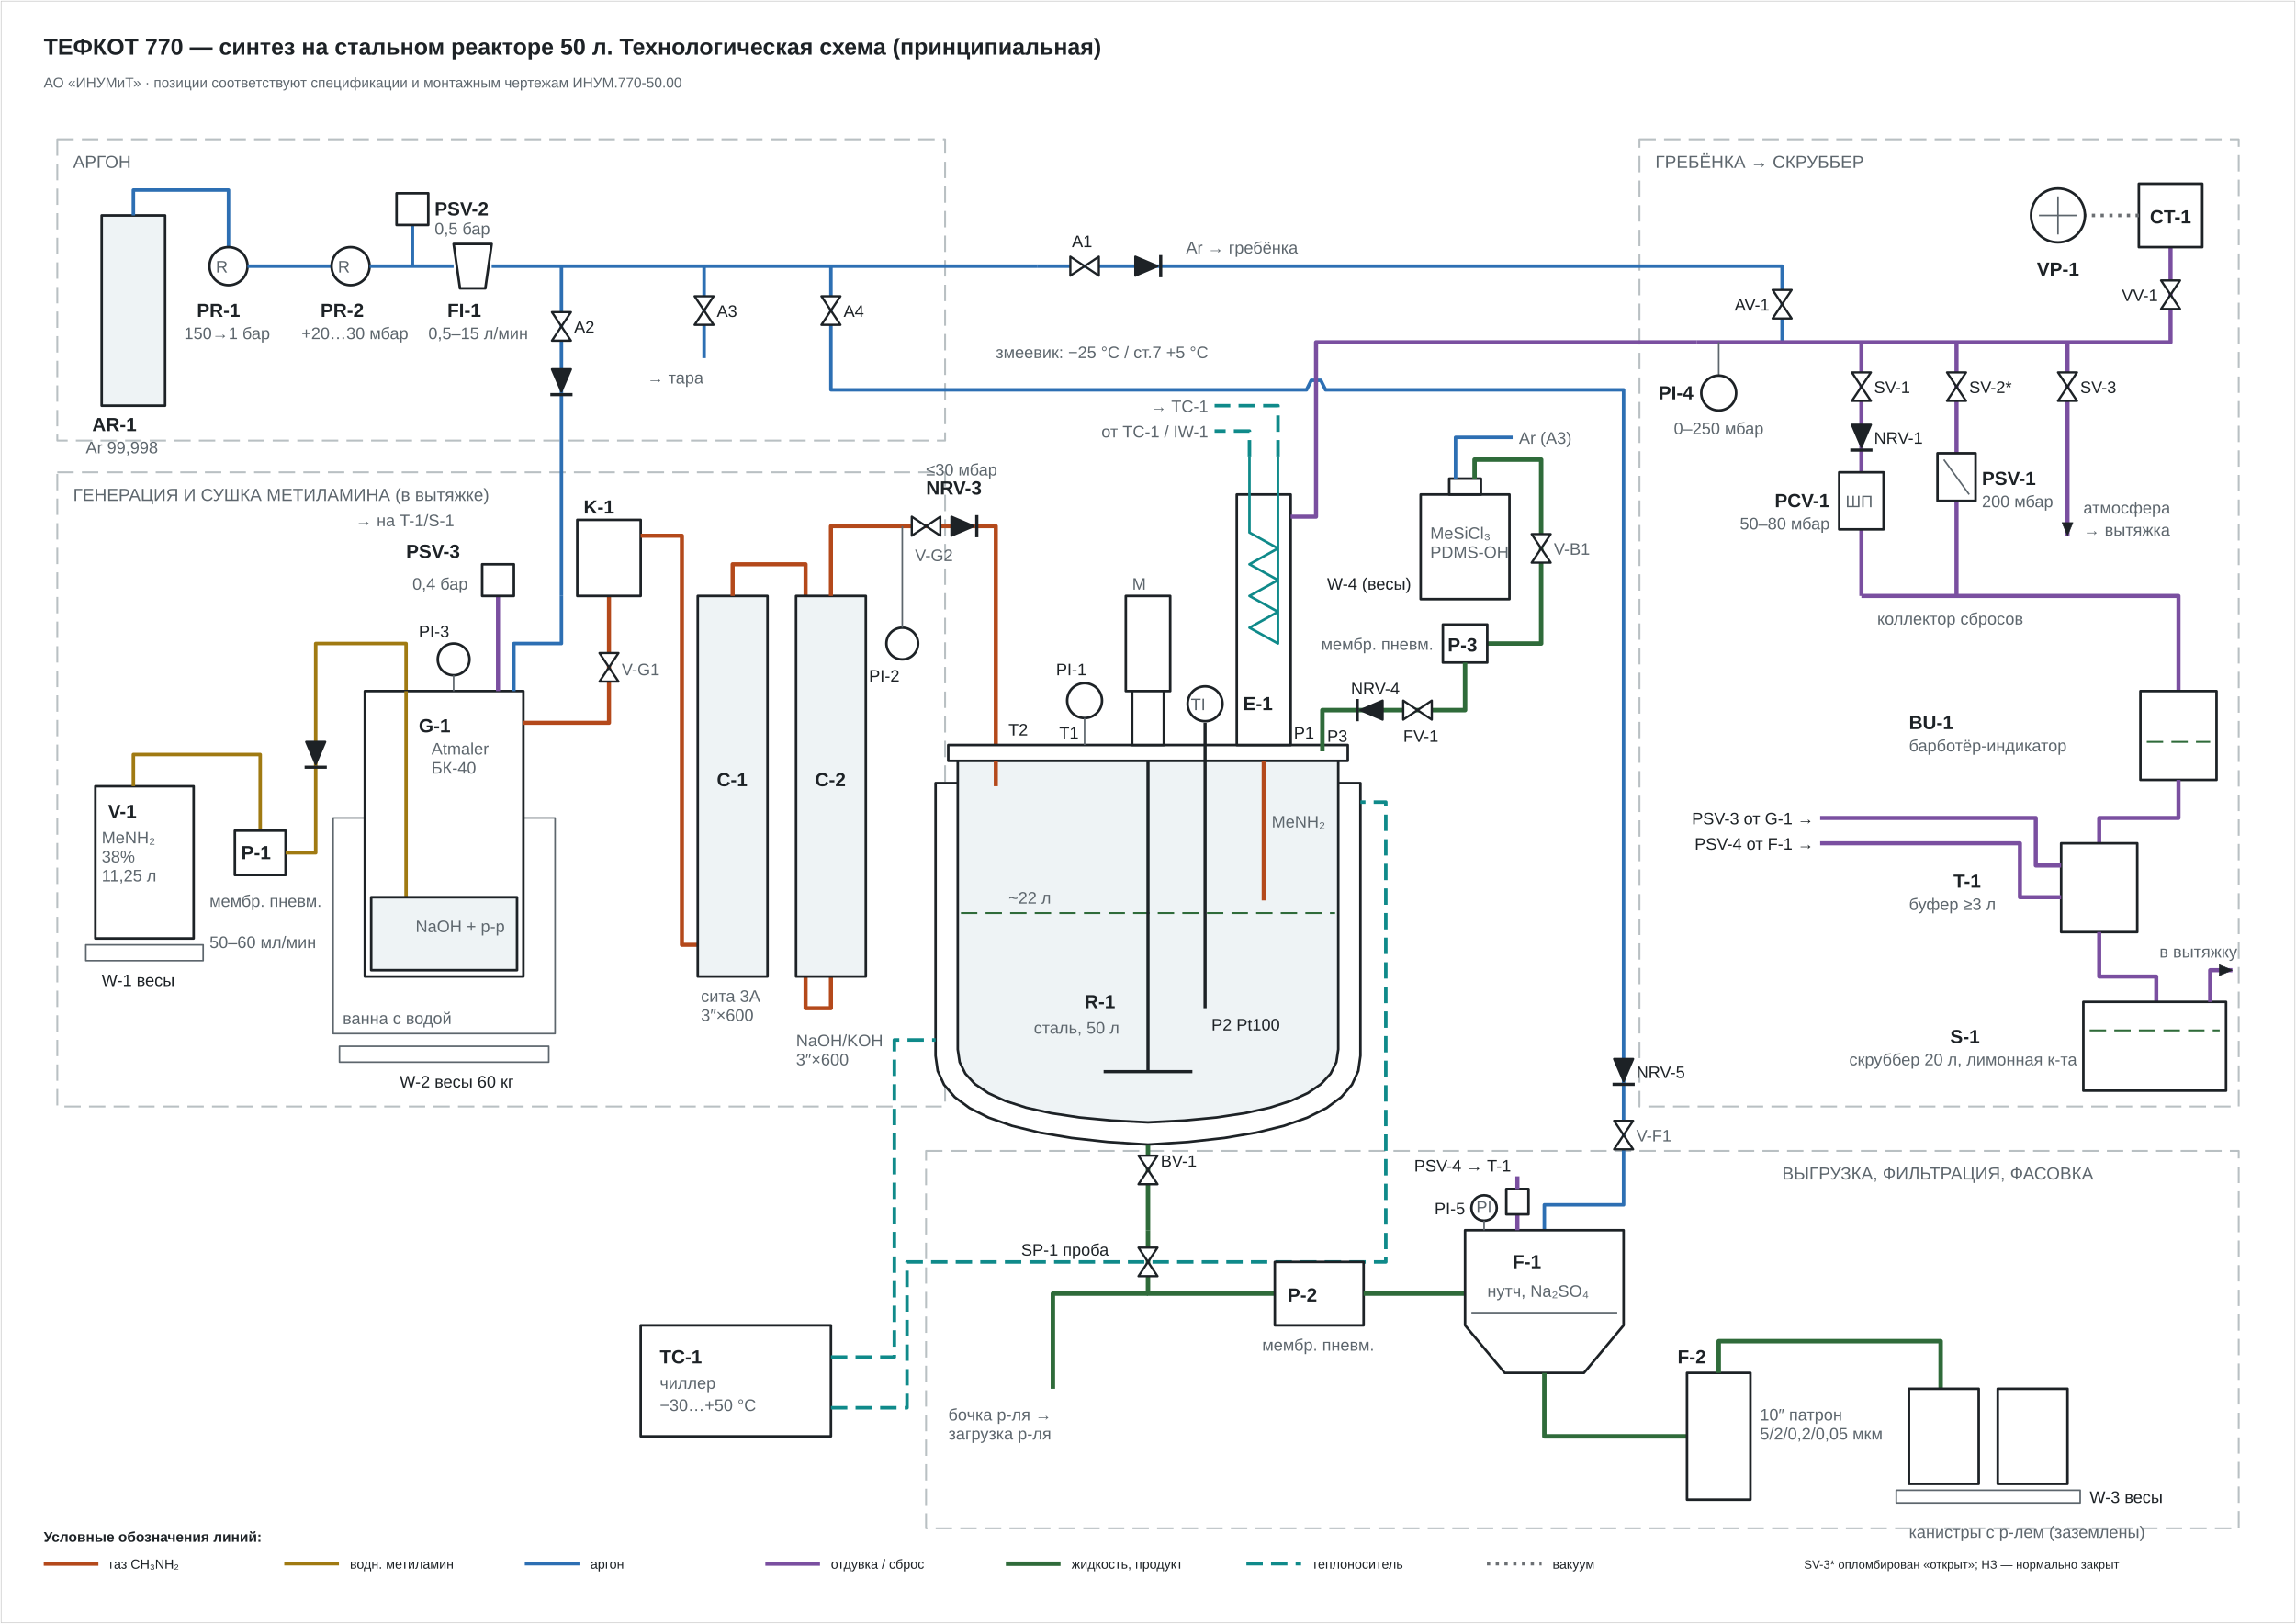
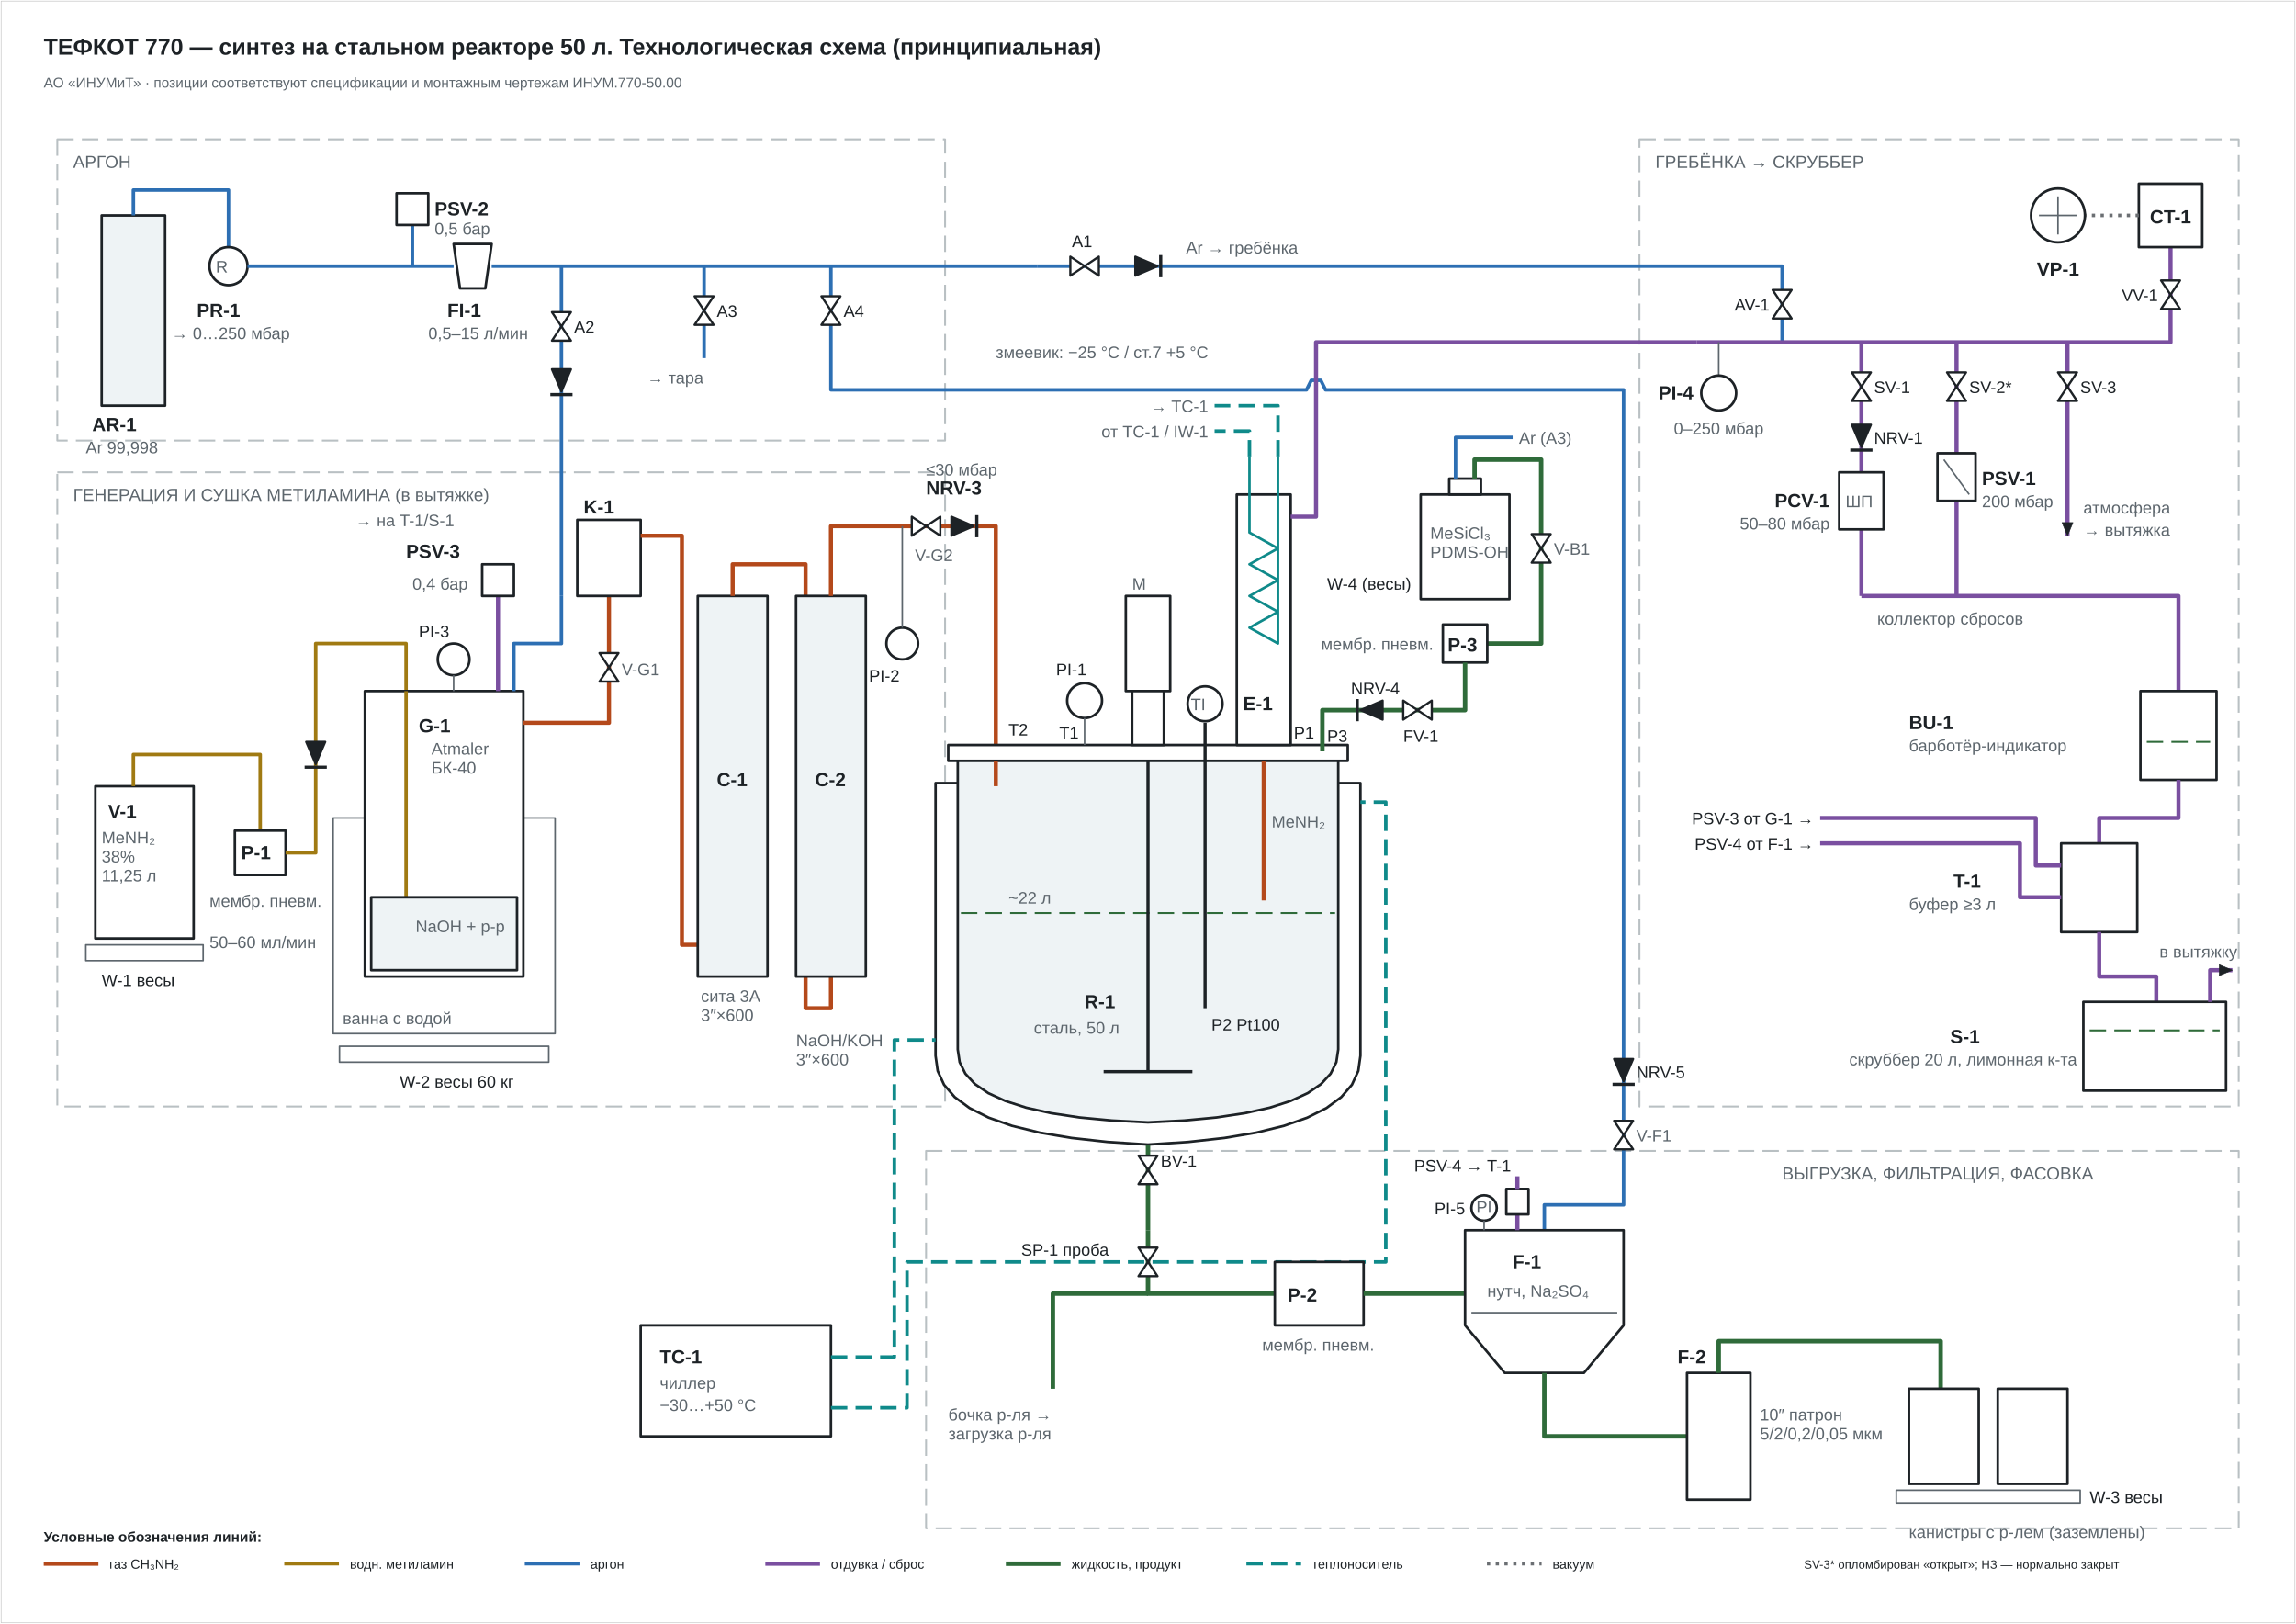
<svg xmlns="http://www.w3.org/2000/svg" viewBox="0 0 420.0 297.0" width="420.0mm" height="297.0mm" font-family="Arial, 'Liberation Sans', sans-serif">
  <rect width="100%" height="100%" fill="#fff" />
  <path d="M0.20,0.20 L419.80,0.20 L419.80,296.80 L0.20,296.80 Z" fill="none" stroke="#bbbbbb" stroke-width="0.1" stroke-linejoin="round" />
  <text x="8.00" y="10.00" font-size="4.2" text-anchor="start" fill="#1d2226" font-weight="bold">ТЕФКОТ 770 — синтез на стальном реакторе 50 л. Технологическая схема (принципиальная)</text>
  <text x="8.00" y="16.00" font-size="2.6" text-anchor="start" fill="#5d666d">АО «ИНУМиТ» · позиции соответствуют спецификации и монтажным чертежам ИНУМ.770-50.00</text>
  <path d="M10.48,25.48 L172.88,25.48 L172.88,80.58 L10.48,80.58 Z" fill="none" stroke="#b9c0c3" stroke-width="0.348" stroke-dasharray="3 1.5" stroke-linejoin="round" />
  <text x="13.38" y="30.70" font-size="3.19" text-anchor="start" fill="#5d666d">АРГОН</text>
  <path d="M10.48,86.38 L172.88,86.38 L172.88,202.38 L10.48,202.38 Z" fill="none" stroke="#b9c0c3" stroke-width="0.348" stroke-dasharray="3 1.5" stroke-linejoin="round" />
  <text x="13.38" y="91.60" font-size="3.19" text-anchor="start" fill="#5d666d">ГЕНЕРАЦИЯ И СУШКА МЕТИЛАМИНА (в вытяжке)</text>
  <path d="M299.90,25.48 L409.52,25.48 L409.52,202.38 L299.90,202.38 Z" fill="none" stroke="#b9c0c3" stroke-width="0.348" stroke-dasharray="3 1.5" stroke-linejoin="round" />
  <text x="302.80" y="30.70" font-size="3.19" text-anchor="start" fill="#5d666d">ГРЕБЁНКА → СКРУББЕР</text>
  <path d="M169.40,210.50 L409.52,210.50 L409.52,279.52 L169.40,279.52 Z" fill="none" stroke="#b9c0c3" stroke-width="0.348" stroke-dasharray="3 1.5" stroke-linejoin="round" />
  <text x="326.00" y="215.72" font-size="3.19" text-anchor="start" fill="#5d666d">ВЫГРУЗКА, ФИЛЬТРАЦИЯ, ФАСОВКА</text>
  <path d="M18.60,39.40 L30.20,39.40 L30.20,74.20 L18.60,74.20 Z" fill="#eef3f5" stroke="#1d2226" stroke-width="0.464" stroke-linejoin="round" />
  <text x="16.86" y="78.84" font-size="3.48" text-anchor="start" fill="#1d2226" font-weight="bold">AR-1</text>
  <text x="15.70" y="82.90" font-size="3.045" text-anchor="start" fill="#5d666d">Ar 99,998</text>
  <path d="M24.40,39.40 L24.40,34.76 L41.80,34.76 L41.80,45.20" fill="none" stroke="#2d6fb3" stroke-width="0.638" stroke-linejoin="round" />
  <circle cx="41.80" cy="48.68" r="3.48" fill="#ffffff" stroke="#1d2226" stroke-width="0.464" />
  <text x="39.48" y="49.84" font-size="3.045" text-anchor="start" fill="#5d666d">R</text>
  <text x="36.00" y="57.96" font-size="3.48" text-anchor="start" fill="#1d2226" font-weight="bold">PR-1</text>
-   <text x="33.68" y="62.02" font-size="3.045" text-anchor="start" fill="#5d666d">150→1 бар</text>
-   <path d="M45.28,48.68 L60.65,48.68" fill="none" stroke="#2d6fb3" stroke-width="0.638" stroke-linejoin="round" />
-   <circle cx="64.13" cy="48.68" r="3.48" fill="#ffffff" stroke="#1d2226" stroke-width="0.464" />
-   <text x="61.81" y="49.84" font-size="3.045" text-anchor="start" fill="#5d666d">R</text>
-   <text x="58.62" y="57.96" font-size="3.48" text-anchor="start" fill="#1d2226" font-weight="bold">PR-2</text>
-   <text x="55.14" y="62.02" font-size="3.045" text-anchor="start" fill="#5d666d">+20…30 мбар</text>
-   <path d="M67.61,48.68 L82.98,48.68" fill="none" stroke="#2d6fb3" stroke-width="0.638" stroke-linejoin="round" />
+   <text x="31.36" y="62.02" font-size="3.045" text-anchor="start" fill="#5d666d">→ 0…250 мбар</text>
+   <path d="M45.28,48.68 L82.98,48.68" fill="none" stroke="#2d6fb3" stroke-width="0.638" stroke-linejoin="round" />
  <path d="M75.44,48.68 L75.44,41.14" fill="none" stroke="#2d6fb3" stroke-width="0.638" stroke-linejoin="round" />
  <path d="M72.54,35.34 L78.34,35.34 L78.34,41.14 L72.54,41.14 Z" fill="#ffffff" stroke="#1d2226" stroke-width="0.464" stroke-linejoin="round" />
  <text x="79.50" y="39.40" font-size="3.48" text-anchor="start" fill="#1d2226" font-weight="bold">PSV-2</text>
  <text x="79.50" y="42.88" font-size="3.045" text-anchor="start" fill="#5d666d">0,5 бар</text>
  <path d="M82.98,44.62 L89.94,44.62 L88.78,52.74 L84.14,52.74 Z" fill="#ffffff" stroke="#1d2226" stroke-width="0.464" stroke-linejoin="round" />
  <text x="81.82" y="57.96" font-size="3.48" text-anchor="start" fill="#1d2226" font-weight="bold">FI-1</text>
  <text x="78.34" y="62.02" font-size="3.045" text-anchor="start" fill="#5d666d">0,5–15 л/мин</text>
  <path d="M89.94,48.68 L169.40,48.68 L189.70,48.68" fill="none" stroke="#2d6fb3" stroke-width="0.638" stroke-linejoin="round" />
  <path d="M102.70,48.68 L102.70,109.00" fill="none" stroke="#2d6fb3" stroke-width="0.638" stroke-linejoin="round" />
  <path d="M100.96,57.09 L104.44,62.31 L100.96,62.31 L104.44,57.09 Z" fill="#ffffff" stroke="#1d2226" stroke-width="0.406" stroke-linejoin="round" />
  <text x="105.02" y="60.86" font-size="3.045" text-anchor="start" fill="#1d2226">A2</text>
  <path d="M100.96,67.53 L102.70,71.59 L104.44,67.53 Z" fill="#1d2226" stroke="#1d2226" stroke-width="0.406" stroke-linejoin="round" />
  <path d="M100.67,72.17 L104.73,72.17" fill="none" stroke="#1d2226" stroke-width="0.58" stroke-linejoin="round" />
  <path d="M128.80,48.68 L128.80,65.50" fill="none" stroke="#2d6fb3" stroke-width="0.638" stroke-linejoin="round" />
  <path d="M127.06,54.19 L130.54,59.41 L127.06,59.41 L130.54,54.19 Z" fill="#ffffff" stroke="#1d2226" stroke-width="0.406" stroke-linejoin="round" />
  <text x="131.12" y="57.96" font-size="3.045" text-anchor="start" fill="#1d2226">A3</text>
  <text x="118.36" y="70.14" font-size="3.045" text-anchor="start" fill="#5d666d">→ тара</text>
  <path d="M152.00,48.68 L152.00,71.30 L239.00,71.30 L239.87,69.56 L241.61,69.56 L242.48,71.30 L297.00,71.30 L297.00,220.36 L282.50,220.36 L282.50,225.00" fill="none" stroke="#2d6fb3" stroke-width="0.638" stroke-linejoin="round" />
  <path d="M150.26,54.19 L153.74,59.41 L150.26,59.41 L153.74,54.19 Z" fill="#ffffff" stroke="#1d2226" stroke-width="0.406" stroke-linejoin="round" />
  <text x="154.32" y="57.96" font-size="3.045" text-anchor="start" fill="#1d2226">A4</text>
  <path d="M295.26,193.68 L297.00,197.74 L298.74,193.68 Z" fill="#1d2226" stroke="#1d2226" stroke-width="0.406" stroke-linejoin="round" />
  <path d="M294.97,198.32 L299.03,198.32" fill="none" stroke="#1d2226" stroke-width="0.58" stroke-linejoin="round" />
  <text x="299.32" y="197.16" font-size="3.045" text-anchor="start" fill="#1d2226">NRV-5</text>
  <path d="M295.26,204.99 L298.74,210.21 L295.26,210.21 L298.74,204.99 Z" fill="#ffffff" stroke="#1d2226" stroke-width="0.406" stroke-linejoin="round" />
  <text x="299.32" y="208.76" font-size="3.045" text-anchor="start" fill="#5d666d">V-F1</text>
  <path d="M189.70,48.68 L326.00,48.68 L326.00,62.60" fill="none" stroke="#2d6fb3" stroke-width="0.638" stroke-linejoin="round" />
  <path d="M195.79,46.94 L201.01,50.42 L201.01,46.94 L195.79,50.42 Z" fill="#ffffff" stroke="#1d2226" stroke-width="0.406" stroke-linejoin="round" />
  <text x="196.08" y="45.20" font-size="3.045" text-anchor="start" fill="#1d2226">A1</text>
  <path d="M207.68,46.94 L211.74,48.68 L207.68,50.42 Z" fill="#1d2226" stroke="#1d2226" stroke-width="0.406" stroke-linejoin="round" />
  <path d="M212.32,46.65 L212.32,50.71" fill="none" stroke="#1d2226" stroke-width="0.58" stroke-linejoin="round" />
  <text x="216.96" y="46.36" font-size="3.045" text-anchor="start" fill="#5d666d">Ar → гребёнка</text>
  <path d="M17.44,143.80 L35.42,143.80 L35.42,171.64 L17.44,171.64 Z" fill="#ffffff" stroke="#1d2226" stroke-width="0.464" stroke-linejoin="round" />
  <text x="19.76" y="149.60" font-size="3.48" text-anchor="start" fill="#1d2226" font-weight="bold">V-1</text>
  <text x="18.60" y="154.24" font-size="3.045" text-anchor="start" fill="#5d666d">MeNH₂</text>
  <text x="18.60" y="157.72" font-size="3.045" text-anchor="start" fill="#5d666d">38%</text>
  <text x="18.60" y="161.20" font-size="3.045" text-anchor="start" fill="#5d666d">11,25 л</text>
  <path d="M15.70,172.80 L37.16,172.80 L37.16,175.70 L15.70,175.70 Z" fill="none" stroke="#5d666d" stroke-width="0.29" stroke-linejoin="round" />
  <text x="18.60" y="180.34" font-size="3.045" text-anchor="start" fill="#1d2226">W-1 весы</text>
  <path d="M24.40,143.80 L24.40,138.00 L47.60,138.00 L47.60,151.92" fill="none" stroke="#a07a12" stroke-width="0.638" stroke-linejoin="round" />
  <path d="M42.96,151.92 L52.24,151.92 L52.24,160.04 L42.96,160.04 Z" fill="#ffffff" stroke="#1d2226" stroke-width="0.464" stroke-linejoin="round" />
  <text x="44.12" y="157.14" font-size="3.48" text-anchor="start" fill="#1d2226" font-weight="bold">P-1</text>
  <text x="38.32" y="165.84" font-size="3.045" text-anchor="start" fill="#5d666d">мембр. пневм.</text>
  <text x="38.32" y="173.38" font-size="3.045" text-anchor="start" fill="#5d666d">50–60 мл/мин</text>
  <path d="M52.24,155.98 L57.75,155.98 L57.75,117.70 L74.28,117.70 L74.28,126.40" fill="none" stroke="#a07a12" stroke-width="0.638" stroke-linejoin="round" />
  <path d="M56.01,135.68 L57.75,139.74 L59.49,135.68 Z" fill="#1d2226" stroke="#1d2226" stroke-width="0.406" stroke-linejoin="round" />
  <path d="M55.72,140.32 L59.78,140.32" fill="none" stroke="#1d2226" stroke-width="0.58" stroke-linejoin="round" />
  <path d="M60.94,149.60 L101.54,149.60 L101.54,189.04 L60.94,189.04 Z" fill="none" stroke="#5d666d" stroke-width="0.29" stroke-linejoin="round" />
  <text x="62.68" y="187.30" font-size="3.045" text-anchor="start" fill="#5d666d">ванна с водой</text>
  <path d="M66.74,126.40 L95.74,126.40 L95.74,178.60 L66.74,178.60 Z" fill="#ffffff" stroke="#1d2226" stroke-width="0.464" stroke-linejoin="round" />
  <path d="M74.28,126.40 L74.28,172.80" fill="none" stroke="#a07a12" stroke-width="0.638" stroke-linejoin="round" />
  <path d="M67.90,164.10 L94.58,164.10 L94.58,177.44 L67.90,177.44 Z" fill="#eef3f5" stroke="#1d2226" stroke-width="0.464" stroke-linejoin="round" />
  <text x="76.02" y="170.48" font-size="3.045" text-anchor="start" fill="#5d666d">NaOH + р-р</text>
  <text x="76.60" y="133.94" font-size="3.48" text-anchor="start" fill="#1d2226" font-weight="bold">G-1</text>
  <text x="78.92" y="138.00" font-size="3.045" text-anchor="start" fill="#5d666d">Atmaler</text>
  <text x="78.92" y="141.48" font-size="3.045" text-anchor="start" fill="#5d666d">БК-40</text>
  <path d="M62.10,191.36 L100.38,191.36 L100.38,194.26 L62.10,194.26 Z" fill="none" stroke="#5d666d" stroke-width="0.29" stroke-linejoin="round" />
  <text x="73.12" y="198.90" font-size="3.045" text-anchor="start" fill="#1d2226">W-2 весы 60 кг</text>
  <path d="M91.10,126.40 L91.10,117.70 L91.10,109.00" fill="none" stroke="#7a4fa0" stroke-width="0.754" stroke-linejoin="round" />
  <path d="M88.20,103.20 L94.00,103.20 L94.00,109.00 L88.20,109.00 Z" fill="#ffffff" stroke="#1d2226" stroke-width="0.464" stroke-linejoin="round" />
  <text x="74.28" y="102.04" font-size="3.48" text-anchor="start" fill="#1d2226" font-weight="bold">PSV-3</text>
  <text x="75.44" y="107.84" font-size="3.045" text-anchor="start" fill="#5d666d">0,4 бар</text>
  <text x="65.00" y="96.24" font-size="3.045" text-anchor="start" fill="#5d666d">→ на T-1/S-1</text>
  <circle cx="82.98" cy="120.60" r="2.90" fill="#ffffff" stroke="#1d2226" stroke-width="0.464" />
  <path d="M82.98,123.50 L82.98,126.40" fill="none" stroke="#5d666d" stroke-width="0.29" stroke-linejoin="round" />
  <text x="76.60" y="116.54" font-size="3.045" text-anchor="start" fill="#1d2226">PI-3</text>
  <path d="M102.70,109.00 L102.70,117.70 L94.00,117.70 L94.00,126.40" fill="none" stroke="#2d6fb3" stroke-width="0.638" stroke-linejoin="round" />
  <path d="M95.74,132.20 L111.40,132.20 L111.40,109.00" fill="none" stroke="#b4491b" stroke-width="0.754" stroke-linejoin="round" />
  <path d="M109.66,119.44 L113.14,124.66 L109.66,124.66 L113.14,119.44 Z" fill="#ffffff" stroke="#1d2226" stroke-width="0.406" stroke-linejoin="round" />
  <text x="113.72" y="123.50" font-size="3.045" text-anchor="start" fill="#5d666d">V-G1</text>
  <path d="M105.60,95.08 L117.20,95.08 L117.20,109.00 L105.60,109.00 Z" fill="#ffffff" stroke="#1d2226" stroke-width="0.464" stroke-linejoin="round" />
  <text x="106.76" y="93.92" font-size="3.48" text-anchor="start" fill="#1d2226" font-weight="bold">K-1</text>
  <path d="M117.20,97.98 L124.74,97.98 L124.74,172.80 L127.64,172.80" fill="none" stroke="#b4491b" stroke-width="0.754" stroke-linejoin="round" />
  <path d="M127.64,109.00 L140.40,109.00 L140.40,178.60 L127.64,178.60 Z" fill="#eef3f5" stroke="#1d2226" stroke-width="0.464" stroke-linejoin="round" />
  <text x="131.12" y="143.80" font-size="3.48" text-anchor="start" fill="#1d2226" font-weight="bold">C-1</text>
  <text x="128.22" y="183.24" font-size="3.045" text-anchor="start" fill="#5d666d">сита 3A</text>
  <text x="128.22" y="186.72" font-size="3.045" text-anchor="start" fill="#5d666d">3″×600</text>
  <path d="M134.02,109.00 L134.02,103.20 L147.36,103.20 L147.36,184.40 L152.00,184.40 L152.00,178.60" fill="none" stroke="#b4491b" stroke-width="0.754" stroke-linejoin="round" />
  <path d="M145.62,109.00 L158.38,109.00 L158.38,178.60 L145.62,178.60 Z" fill="#eef3f5" stroke="#1d2226" stroke-width="0.464" stroke-linejoin="round" />
  <text x="149.10" y="143.80" font-size="3.48" text-anchor="start" fill="#1d2226" font-weight="bold">C-2</text>
  <text x="145.62" y="191.36" font-size="3.045" text-anchor="start" fill="#5d666d">NaOH/KOH</text>
  <text x="145.62" y="194.84" font-size="3.045" text-anchor="start" fill="#5d666d">3″×600</text>
  <path d="M152.00,109.00 L152.00,96.24 L182.16,96.24 L182.16,136.26" fill="none" stroke="#b4491b" stroke-width="0.754" stroke-linejoin="round" />
  <circle cx="165.05" cy="117.70" r="2.90" fill="#ffffff" stroke="#1d2226" stroke-width="0.464" />
  <path d="M165.05,114.80 L165.05,96.24" fill="none" stroke="#5d666d" stroke-width="0.29" stroke-linejoin="round" />
  <text x="158.96" y="124.66" font-size="3.045" text-anchor="start" fill="#1d2226">PI-2</text>
  <path d="M166.79,94.50 L172.01,97.98 L172.01,94.50 L166.79,97.98 Z" fill="#ffffff" stroke="#1d2226" stroke-width="0.406" stroke-linejoin="round" />
  <text x="167.37" y="102.62" font-size="3.045" text-anchor="start" fill="#5d666d">V-G2</text>
  <path d="M174.04,94.50 L178.10,96.24 L174.04,97.98 Z" fill="#1d2226" stroke="#1d2226" stroke-width="0.406" stroke-linejoin="round" />
  <path d="M178.68,94.21 L178.68,98.27" fill="none" stroke="#1d2226" stroke-width="0.58" stroke-linejoin="round" />
  <text x="169.40" y="90.44" font-size="3.48" text-anchor="start" fill="#1d2226" font-weight="bold">NRV-3</text>
  <text x="169.40" y="86.96" font-size="3.045" text-anchor="start" fill="#5d666d">≤30 мбар</text>
  <path d="M171.14,143.22 L171.14,193.10 L171.53,195.87 L172.69,198.39 L174.64,200.65 L177.36,202.66 L180.85,204.41 L185.13,205.91 L190.18,207.15 L196.01,208.13 L202.62,208.86 L210.00,209.34 L217.38,208.86 L223.99,208.13 L229.82,207.15 L234.87,205.91 L239.14,204.41 L242.64,202.66 L245.36,200.65 L247.31,198.39 L248.47,195.87 L248.86,193.10 L248.86,143.22 Z" fill="#ffffff" stroke="#1d2226" stroke-width="0.464" stroke-linejoin="round" />
  <path d="M175.20,138.00 L175.20,191.94 L175.55,194.27 L176.59,196.37 L178.33,198.26 L180.77,199.92 L183.90,201.36 L187.73,202.59 L192.25,203.59 L197.47,204.38 L203.39,204.94 L210.00,205.28 L216.61,204.94 L222.53,204.38 L227.75,203.59 L232.27,202.59 L236.10,201.36 L239.23,199.92 L241.67,198.26 L243.41,196.37 L244.45,194.27 L244.80,191.94 L244.80,138.00 Z" fill="#eef3f5" stroke="#1d2226" stroke-width="0.464" stroke-linejoin="round" />
  <path d="M173.46,136.26 L246.54,136.26 L246.54,139.16 L173.46,139.16 Z" fill="#ffffff" stroke="#1d2226" stroke-width="0.464" stroke-linejoin="round" />
  <path d="M175.78,167.00 L244.22,167.00" fill="none" stroke="#2f6b3a" stroke-width="0.348" stroke-dasharray="3 1.5" stroke-linejoin="round" />
  <text x="184.48" y="165.26" font-size="3.045" text-anchor="start" fill="#5d666d">~22 л</text>
  <text x="198.40" y="184.40" font-size="3.48" text-anchor="start" fill="#1d2226" font-weight="bold">R-1</text>
  <text x="189.12" y="189.04" font-size="3.045" text-anchor="start" fill="#5d666d">сталь, 50 л</text>
  <path d="M182.16,139.16 L182.16,143.80" fill="none" stroke="#b4491b" stroke-width="0.754" stroke-linejoin="round" />
  <path d="M231.17,139.16 L231.17,164.68" fill="none" stroke="#b4491b" stroke-width="0.754" stroke-linejoin="round" />
  <text x="232.62" y="151.34" font-size="3.045" text-anchor="start" fill="#5d666d">MeNH₂</text>
  <text x="184.48" y="134.52" font-size="3.045" text-anchor="start" fill="#1d2226">T2</text>
  <circle cx="198.40" cy="128.14" r="3.19" fill="#ffffff" stroke="#1d2226" stroke-width="0.464" />
  <path d="M198.40,131.33 L198.40,136.26" fill="none" stroke="#5d666d" stroke-width="0.29" stroke-linejoin="round" />
  <text x="193.18" y="123.50" font-size="3.045" text-anchor="start" fill="#1d2226">PI-1</text>
  <text x="193.76" y="135.10" font-size="3.045" text-anchor="start" fill="#1d2226">T1</text>
  <path d="M205.94,109.00 L214.06,109.00 L214.06,126.40 L205.94,126.40 Z" fill="#ffffff" stroke="#1d2226" stroke-width="0.464" stroke-linejoin="round" />
  <text x="207.10" y="107.84" font-size="3.045" text-anchor="start" fill="#5d666d">M</text>
  <path d="M207.10,126.40 L212.90,126.40 L212.90,136.26 L207.10,136.26 Z" fill="#ffffff" stroke="#1d2226" stroke-width="0.464" stroke-linejoin="round" />
  <path d="M210.00,139.16 L210.00,196.00" fill="none" stroke="#1d2226" stroke-width="0.58" stroke-linejoin="round" />
  <path d="M201.88,196.00 L218.12,196.00" fill="none" stroke="#1d2226" stroke-width="0.58" stroke-linejoin="round" />
  <path d="M220.44,132.20 L220.44,184.40" fill="none" stroke="#1d2226" stroke-width="0.58" stroke-linejoin="round" />
  <circle cx="220.44" cy="128.72" r="3.19" fill="#ffffff" stroke="#1d2226" stroke-width="0.464" />
  <text x="217.83" y="129.88" font-size="3.045" text-anchor="start" fill="#5d666d">TI</text>
  <text x="221.60" y="188.46" font-size="3.045" text-anchor="start" fill="#1d2226">P2 Pt100</text>
  <path d="M226.24,90.44 L236.10,90.44 L236.10,136.26 L226.24,136.26 Z" fill="#ffffff" stroke="#1d2226" stroke-width="0.464" stroke-linejoin="round" />
  <path d="M228.56,83.48 L228.56,97.40 L233.78,100.30 L228.56,103.20 L233.78,106.10 L228.56,109.00 L233.78,111.90 L228.56,114.80 L233.78,117.70 L233.78,83.48" fill="none" stroke="#0f8a8a" stroke-width="0.464" stroke-linejoin="round" />
  <path d="M228.56,83.48 L228.56,78.84 L222.18,78.84" fill="none" stroke="#0f8a8a" stroke-width="0.638" stroke-dasharray="3 1.5" stroke-linejoin="round" />
  <path d="M233.78,83.48 L233.78,74.20 L222.18,74.20" fill="none" stroke="#0f8a8a" stroke-width="0.638" stroke-dasharray="3 1.5" stroke-linejoin="round" />
  <text x="221.02" y="75.36" font-size="3.045" text-anchor="end" fill="#5d666d">→ TC-1</text>
  <text x="221.02" y="80.00" font-size="3.045" text-anchor="end" fill="#5d666d">от TC-1 / IW-1</text>
  <text x="227.40" y="129.88" font-size="3.48" text-anchor="start" fill="#1d2226" font-weight="bold">E-1</text>
  <text x="182.16" y="65.50" font-size="3.045" text-anchor="start" fill="#5d666d">змеевик: −25 °C / ст.7 +5 °C</text>
  <text x="236.68" y="135.10" font-size="3.045" text-anchor="start" fill="#1d2226">P1</text>
  <path d="M259.88,90.44 L276.12,90.44 L276.12,109.58 L259.88,109.58 Z" fill="#ffffff" stroke="#1d2226" stroke-width="0.464" stroke-linejoin="round" />
  <path d="M265.10,87.54 L270.90,87.54 L270.90,90.44 L265.10,90.44 Z" fill="#ffffff" stroke="#1d2226" stroke-width="0.464" stroke-linejoin="round" />
  <text x="261.62" y="98.56" font-size="3.045" text-anchor="start" fill="#5d666d">MeSiCl₃</text>
  <text x="261.62" y="102.04" font-size="3.045" text-anchor="start" fill="#5d666d">PDMS-OH</text>
  <text x="258.14" y="107.84" font-size="3.045" text-anchor="end" fill="#1d2226">W-4 (весы)</text>
  <path d="M266.26,87.54 L266.26,80.00 L276.70,80.00" fill="none" stroke="#2d6fb3" stroke-width="0.638" stroke-linejoin="round" />
  <text x="277.86" y="81.16" font-size="3.045" text-anchor="start" fill="#5d666d">Ar (A3)</text>
  <path d="M269.74,87.54 L269.74,84.06 L281.92,84.06 L281.92,117.70 L272.06,117.70" fill="none" stroke="#2f6b3a" stroke-width="0.812" stroke-linejoin="round" />
  <path d="M280.18,97.69 L283.66,102.91 L280.18,102.91 L283.66,97.69 Z" fill="#ffffff" stroke="#1d2226" stroke-width="0.406" stroke-linejoin="round" />
  <text x="284.24" y="101.46" font-size="3.045" text-anchor="start" fill="#5d666d">V-B1</text>
  <path d="M263.94,114.22 L272.06,114.22 L272.06,121.18 L263.94,121.18 Z" fill="#ffffff" stroke="#1d2226" stroke-width="0.464" stroke-linejoin="round" />
  <text x="264.81" y="119.15" font-size="3.48" text-anchor="start" fill="#1d2226" font-weight="bold">P-3</text>
  <text x="262.20" y="118.86" font-size="3.045" text-anchor="end" fill="#5d666d">мембр. пневм.</text>
  <path d="M268.00,121.18 L268.00,129.88 L241.90,129.88 L241.90,137.42" fill="none" stroke="#2f6b3a" stroke-width="0.812" stroke-linejoin="round" />
  <path d="M256.69,128.14 L261.91,131.62 L261.91,128.14 L256.69,131.62 Z" fill="#ffffff" stroke="#1d2226" stroke-width="0.406" stroke-linejoin="round" />
  <text x="256.69" y="135.68" font-size="3.045" text-anchor="start" fill="#1d2226">FV-1</text>
  <path d="M252.92,128.14 L248.86,129.88 L252.92,131.62 Z" fill="#1d2226" stroke="#1d2226" stroke-width="0.406" stroke-linejoin="round" />
  <path d="M248.28,127.85 L248.28,131.91" fill="none" stroke="#1d2226" stroke-width="0.58" stroke-linejoin="round" />
  <text x="247.12" y="126.98" font-size="3.045" text-anchor="start" fill="#1d2226">NRV-4</text>
  <text x="242.77" y="135.68" font-size="3.045" text-anchor="start" fill="#1d2226">P3</text>
  <path d="M236.10,94.50 L240.74,94.50 L240.74,62.60 L310.34,62.60" fill="none" stroke="#7a4fa0" stroke-width="0.754" stroke-linejoin="round" />
  <path d="M117.20,242.40 L152.00,242.40 L152.00,262.70 L117.20,262.70 Z" fill="#ffffff" stroke="#1d2226" stroke-width="0.464" stroke-linejoin="round" />
  <text x="120.68" y="249.36" font-size="3.48" text-anchor="start" fill="#1d2226" font-weight="bold">TC-1</text>
  <text x="120.68" y="254.00" font-size="3.045" text-anchor="start" fill="#5d666d">чиллер</text>
  <text x="120.68" y="258.06" font-size="3.045" text-anchor="start" fill="#5d666d">−30…+50 °C</text>
  <path d="M152.00,248.20 L163.60,248.20 L163.60,190.20 L171.14,190.20" fill="none" stroke="#0f8a8a" stroke-width="0.638" stroke-dasharray="3 1.5" stroke-linejoin="round" />
  <path d="M152.00,257.48 L165.92,257.48 L165.92,230.80 L253.50,230.80 L253.50,146.70 L248.86,146.70" fill="none" stroke="#0f8a8a" stroke-width="0.638" stroke-dasharray="3 1.5" stroke-linejoin="round" />
  <path d="M310.34,62.60 L397.05,62.60 L397.05,45.20" fill="none" stroke="#7a4fa0" stroke-width="0.754" stroke-linejoin="round" />
  <path d="M314.40,62.60 L314.40,68.69" fill="none" stroke="#5d666d" stroke-width="0.29" stroke-linejoin="round" />
  <circle cx="314.40" cy="71.88" r="3.19" fill="#ffffff" stroke="#1d2226" stroke-width="0.464" />
  <text x="309.76" y="73.04" font-size="3.48" text-anchor="end" fill="#1d2226" font-weight="bold">PI-4</text>
  <text x="314.40" y="79.42" font-size="3.045" text-anchor="middle" fill="#5d666d">0–250 мбар</text>
  <path d="M324.26,53.03 L327.74,58.25 L324.26,58.25 L327.74,53.03 Z" fill="#ffffff" stroke="#1d2226" stroke-width="0.406" stroke-linejoin="round" />
  <text x="323.68" y="56.80" font-size="3.045" text-anchor="end" fill="#1d2226">AV-1</text>
  <path d="M340.50,62.60 L340.50,109.00" fill="none" stroke="#7a4fa0" stroke-width="0.754" stroke-linejoin="round" />
  <path d="M338.76,68.11 L342.24,73.33 L338.76,73.33 L342.24,68.11 Z" fill="#ffffff" stroke="#1d2226" stroke-width="0.406" stroke-linejoin="round" />
  <text x="342.82" y="71.88" font-size="3.045" text-anchor="start" fill="#1d2226">SV-1</text>
  <path d="M338.76,77.68 L340.50,81.74 L342.24,77.68 Z" fill="#1d2226" stroke="#1d2226" stroke-width="0.406" stroke-linejoin="round" />
  <path d="M338.47,82.32 L342.53,82.32" fill="none" stroke="#1d2226" stroke-width="0.58" stroke-linejoin="round" />
  <text x="342.82" y="81.16" font-size="3.045" text-anchor="start" fill="#1d2226">NRV-1</text>
  <path d="M336.44,86.38 L344.56,86.38 L344.56,96.82 L336.44,96.82 Z" fill="#ffffff" stroke="#1d2226" stroke-width="0.464" stroke-linejoin="round" />
  <text x="337.60" y="92.76" font-size="3.045" text-anchor="start" fill="#5d666d">ШП</text>
  <text x="334.70" y="92.76" font-size="3.48" text-anchor="end" fill="#1d2226" font-weight="bold">PCV-1</text>
  <text x="334.70" y="96.82" font-size="3.045" text-anchor="end" fill="#5d666d">50–80 мбар</text>
  <path d="M357.90,62.60 L357.90,109.00" fill="none" stroke="#7a4fa0" stroke-width="0.754" stroke-linejoin="round" />
  <path d="M356.16,68.11 L359.64,73.33 L356.16,73.33 L359.64,68.11 Z" fill="#ffffff" stroke="#1d2226" stroke-width="0.406" stroke-linejoin="round" />
  <text x="360.22" y="71.88" font-size="3.045" text-anchor="start" fill="#1d2226">SV-2*</text>
  <path d="M354.42,82.90 L361.38,82.90 L361.38,91.60 L354.42,91.60 Z" fill="#ffffff" stroke="#1d2226" stroke-width="0.464" stroke-linejoin="round" />
  <path d="M355.58,84.06 L360.22,90.44" fill="none" stroke="#5d666d" stroke-width="0.29" stroke-linejoin="round" />
  <text x="362.54" y="88.70" font-size="3.48" text-anchor="start" fill="#1d2226" font-weight="bold">PSV-1</text>
  <text x="362.54" y="92.76" font-size="3.045" text-anchor="start" fill="#5d666d">200 мбар</text>
  <path d="M378.20,62.60 L378.20,97.98" fill="none" stroke="#7a4fa0" stroke-width="0.754" stroke-linejoin="round" />
  <path d="M378.20,97.98 L377.20,95.58 L379.20,95.58 Z" fill="#1d2226" stroke="#1d2226" stroke-width="0.1" stroke-linejoin="round" />
  <path d="M376.46,68.11 L379.94,73.33 L376.46,73.33 L379.94,68.11 Z" fill="#ffffff" stroke="#1d2226" stroke-width="0.406" stroke-linejoin="round" />
  <text x="380.52" y="71.88" font-size="3.045" text-anchor="start" fill="#1d2226">SV-3</text>
  <text x="381.10" y="93.92" font-size="3.045" text-anchor="start" fill="#5d666d">атмосфера</text>
  <text x="381.10" y="97.98" font-size="3.045" text-anchor="start" fill="#5d666d">→ вытяжка</text>
  <path d="M395.31,51.29 L398.79,56.51 L395.31,56.51 L398.79,51.29 Z" fill="#ffffff" stroke="#1d2226" stroke-width="0.406" stroke-linejoin="round" />
  <text x="394.73" y="55.06" font-size="3.045" text-anchor="end" fill="#1d2226">VV-1</text>
  <path d="M391.25,33.60 L402.85,33.60 L402.85,45.20 L391.25,45.20 Z" fill="#ffffff" stroke="#1d2226" stroke-width="0.464" stroke-linejoin="round" />
  <text x="397.05" y="40.85" font-size="3.48" text-anchor="middle" fill="#1d2226" font-weight="bold">CT-1</text>
  <path d="M391.25,39.40 L381.39,39.40" fill="none" stroke="#6b6f73" stroke-width="0.638" stroke-dasharray="0.6 1" stroke-linejoin="round" />
  <circle cx="376.46" cy="39.40" r="4.93" fill="#ffffff" stroke="#1d2226" stroke-width="0.464" />
  <path d="M372.98,39.40 L379.94,39.40" fill="none" stroke="#5d666d" stroke-width="0.29" stroke-linejoin="round" />
  <path d="M376.46,35.92 L376.46,42.88" fill="none" stroke="#5d666d" stroke-width="0.29" stroke-linejoin="round" />
  <text x="376.46" y="50.42" font-size="3.48" text-anchor="middle" fill="#1d2226" font-weight="bold">VP-1</text>
  <path d="M340.50,109.00 L398.50,109.00 L398.50,126.40" fill="none" stroke="#7a4fa0" stroke-width="0.754" stroke-linejoin="round" />
  <text x="343.40" y="114.22" font-size="3.045" text-anchor="start" fill="#5d666d">коллектор сбросов</text>
  <path d="M391.54,126.40 L405.46,126.40 L405.46,142.64 L391.54,142.64 Z" fill="#ffffff" stroke="#1d2226" stroke-width="0.464" stroke-linejoin="round" />
  <path d="M392.70,135.68 L404.30,135.68" fill="none" stroke="#2f6b3a" stroke-width="0.348" stroke-dasharray="3 1.5" stroke-linejoin="round" />
  <text x="349.20" y="133.36" font-size="3.48" text-anchor="start" fill="#1d2226" font-weight="bold">BU-1</text>
  <text x="349.20" y="137.42" font-size="3.045" text-anchor="start" fill="#5d666d">барботёр-индикатор</text>
  <path d="M398.50,142.64 L398.50,149.60 L384.00,149.60 L384.00,154.24" fill="none" stroke="#7a4fa0" stroke-width="0.754" stroke-linejoin="round" />
  <path d="M377.04,154.24 L390.96,154.24 L390.96,170.48 L377.04,170.48 Z" fill="#ffffff" stroke="#1d2226" stroke-width="0.464" stroke-linejoin="round" />
  <text x="357.32" y="162.36" font-size="3.48" text-anchor="start" fill="#1d2226" font-weight="bold">T-1</text>
  <text x="349.20" y="166.42" font-size="3.045" text-anchor="start" fill="#5d666d">буфер ≥3 л</text>
  <path d="M384.00,170.48 L384.00,178.60 L394.44,178.60 L394.44,183.24" fill="none" stroke="#7a4fa0" stroke-width="0.754" stroke-linejoin="round" />
  <path d="M381.10,183.24 L407.20,183.24 L407.20,199.48 L381.10,199.48 Z" fill="#ffffff" stroke="#1d2226" stroke-width="0.464" stroke-linejoin="round" />
  <path d="M382.26,188.46 L406.04,188.46" fill="none" stroke="#2f6b3a" stroke-width="0.348" stroke-dasharray="3 1.5" stroke-linejoin="round" />
  <text x="356.74" y="190.78" font-size="3.48" text-anchor="start" fill="#1d2226" font-weight="bold">S-1</text>
  <text x="379.94" y="194.84" font-size="3.045" text-anchor="end" fill="#5d666d">скруббер 20 л, лимонная к-та</text>
  <path d="M404.30,183.24 L404.30,177.44 L408.36,177.44" fill="none" stroke="#7a4fa0" stroke-width="0.754" stroke-linejoin="round" />
  <path d="M408.36,177.44 L405.96,178.44 L405.96,176.44 Z" fill="#1d2226" stroke="#1d2226" stroke-width="0.1" stroke-linejoin="round" />
  <text x="395.02" y="175.12" font-size="3.045" text-anchor="start" fill="#5d666d">в вытяжку</text>
  <text x="331.80" y="150.76" font-size="3.045" text-anchor="end" fill="#1d2226">PSV-3 от G-1 →</text>
  <path d="M332.96,149.60 L372.40,149.60 L372.40,158.30 L377.04,158.30" fill="none" stroke="#7a4fa0" stroke-width="0.754" stroke-linejoin="round" />
  <text x="331.80" y="155.40" font-size="3.045" text-anchor="end" fill="#1d2226">PSV-4 от F-1 →</text>
  <path d="M332.96,154.24 L369.50,154.24 L369.50,164.10 L377.04,164.10" fill="none" stroke="#7a4fa0" stroke-width="0.754" stroke-linejoin="round" />
  <path d="M210.00,209.34 L210.00,225.00" fill="none" stroke="#2f6b3a" stroke-width="0.812" stroke-linejoin="round" />
  <path d="M208.26,211.37 L211.74,216.59 L208.26,216.59 L211.74,211.37 Z" fill="#ffffff" stroke="#1d2226" stroke-width="0.406" stroke-linejoin="round" />
  <text x="212.32" y="213.40" font-size="3.045" text-anchor="start" fill="#1d2226">BV-1</text>
  <path d="M210.00,225.00 L210.00,236.60 L233.20,236.60" fill="none" stroke="#2f6b3a" stroke-width="0.812" stroke-linejoin="round" />
  <path d="M208.26,228.19 L211.74,233.41 L208.26,233.41 L211.74,228.19 Z" fill="#ffffff" stroke="#1d2226" stroke-width="0.406" stroke-linejoin="round" />
  <text x="186.80" y="229.64" font-size="3.045" text-anchor="start" fill="#1d2226">SP-1 проба</text>
  <path d="M210.00,236.60 L192.60,236.60 L192.60,254.00" fill="none" stroke="#2f6b3a" stroke-width="0.812" stroke-linejoin="round" />
  <text x="173.46" y="259.80" font-size="3.045" text-anchor="start" fill="#5d666d">бочка р-ля →</text>
  <text x="173.46" y="263.28" font-size="3.045" text-anchor="start" fill="#5d666d">загрузка р-ля</text>
  <path d="M233.20,230.80 L249.44,230.80 L249.44,242.40 L233.20,242.40 Z" fill="#ffffff" stroke="#1d2226" stroke-width="0.464" stroke-linejoin="round" />
  <text x="235.52" y="238.05" font-size="3.48" text-anchor="start" fill="#1d2226" font-weight="bold">P-2</text>
  <text x="230.88" y="247.04" font-size="3.045" text-anchor="start" fill="#5d666d">мембр. пневм.</text>
  <path d="M249.44,236.60 L268.00,236.60" fill="none" stroke="#2f6b3a" stroke-width="0.812" stroke-linejoin="round" />
  <path d="M268.00,225.00 L297.00,225.00 L297.00,242.40 L289.75,251.10 L275.25,251.10 L268.00,242.40 Z" fill="#ffffff" stroke="#1d2226" stroke-width="0.464" stroke-linejoin="round" />
  <path d="M269.16,240.08 L295.84,240.08" fill="none" stroke="#5d666d" stroke-width="0.29" stroke-linejoin="round" />
  <text x="276.70" y="231.96" font-size="3.48" text-anchor="start" fill="#1d2226" font-weight="bold">F-1</text>
  <text x="272.06" y="237.18" font-size="3.045" text-anchor="start" fill="#5d666d">нутч, Na₂SO₄</text>
  <circle cx="271.48" cy="220.94" r="2.32" fill="#ffffff" stroke="#1d2226" stroke-width="0.464" />
  <text x="271.48" y="221.81" font-size="3.045" text-anchor="middle" fill="#5d666d">PI</text>
  <path d="M271.48,223.26 L271.48,225.00" fill="none" stroke="#5d666d" stroke-width="0.29" stroke-linejoin="round" />
  <text x="268.00" y="222.10" font-size="3.045" text-anchor="end" fill="#1d2226">PI-5</text>
  <path d="M277.57,225.00 L277.57,222.10" fill="none" stroke="#7a4fa0" stroke-width="0.754" stroke-linejoin="round" />
  <path d="M275.54,217.46 L279.60,217.46 L279.60,222.10 L275.54,222.10 Z" fill="#ffffff" stroke="#1d2226" stroke-width="0.464" stroke-linejoin="round" />
  <path d="M277.57,217.46 L277.57,215.14" fill="none" stroke="#7a4fa0" stroke-width="0.754" stroke-linejoin="round" />
  <text x="276.41" y="214.27" font-size="3.045" text-anchor="end" fill="#1d2226">PSV-4 → T-1</text>
  <path d="M282.50,251.10 L282.50,262.70 L308.60,262.70" fill="none" stroke="#2f6b3a" stroke-width="0.812" stroke-linejoin="round" />
  <path d="M308.60,251.10 L320.20,251.10 L320.20,274.30 L308.60,274.30 Z" fill="#ffffff" stroke="#1d2226" stroke-width="0.464" stroke-linejoin="round" />
  <text x="306.86" y="249.36" font-size="3.48" text-anchor="start" fill="#1d2226" font-weight="bold">F-2</text>
  <text x="321.94" y="259.80" font-size="3.045" text-anchor="start" fill="#5d666d">10″ патрон</text>
  <text x="321.94" y="263.28" font-size="3.045" text-anchor="start" fill="#5d666d">5/2/0,2/0,05 мкм</text>
  <path d="M314.40,251.10 L314.40,245.30 L355.00,245.30 L355.00,254.00" fill="none" stroke="#2f6b3a" stroke-width="0.812" stroke-linejoin="round" />
  <path d="M349.20,254.00 L361.96,254.00 L361.96,271.40 L349.20,271.40 Z" fill="#ffffff" stroke="#1d2226" stroke-width="0.464" stroke-linejoin="round" />
  <path d="M365.44,254.00 L378.20,254.00 L378.20,271.40 L365.44,271.40 Z" fill="#ffffff" stroke="#1d2226" stroke-width="0.464" stroke-linejoin="round" />
  <path d="M346.88,272.56 L380.52,272.56 L380.52,274.88 L346.88,274.88 Z" fill="none" stroke="#5d666d" stroke-width="0.29" stroke-linejoin="round" />
  <text x="382.26" y="274.88" font-size="3.045" text-anchor="start" fill="#1d2226">W-3 весы</text>
  <text x="349.20" y="281.26" font-size="3.045" text-anchor="start" fill="#5d666d">канистры с р-лем (заземлены)</text>
  <text x="8.00" y="282.00" font-size="2.6" text-anchor="start" fill="#1d2226" font-weight="bold">Условные обозначения линий:</text>
  <path d="M8.00,286.00 L18.00,286.00" fill="none" stroke="#b4491b" stroke-width="0.754" stroke-linejoin="round" />
  <text x="20.00" y="286.90" font-size="2.4" text-anchor="start" fill="#1d2226">газ CH₃NH₂</text>
  <path d="M52.00,286.00 L62.00,286.00" fill="none" stroke="#a07a12" stroke-width="0.638" stroke-linejoin="round" />
  <text x="64.00" y="286.90" font-size="2.4" text-anchor="start" fill="#1d2226">водн. метиламин</text>
  <path d="M96.00,286.00 L106.00,286.00" fill="none" stroke="#2d6fb3" stroke-width="0.638" stroke-linejoin="round" />
  <text x="108.00" y="286.90" font-size="2.4" text-anchor="start" fill="#1d2226">аргон</text>
  <path d="M140.00,286.00 L150.00,286.00" fill="none" stroke="#7a4fa0" stroke-width="0.754" stroke-linejoin="round" />
  <text x="152.00" y="286.90" font-size="2.4" text-anchor="start" fill="#1d2226">отдувка / сброс</text>
  <path d="M184.00,286.00 L194.00,286.00" fill="none" stroke="#2f6b3a" stroke-width="0.812" stroke-linejoin="round" />
  <text x="196.00" y="286.90" font-size="2.4" text-anchor="start" fill="#1d2226">жидкость, продукт</text>
  <path d="M228.00,286.00 L238.00,286.00" fill="none" stroke="#0f8a8a" stroke-width="0.638" stroke-dasharray="3 1.5" stroke-linejoin="round" />
  <text x="240.00" y="286.90" font-size="2.4" text-anchor="start" fill="#1d2226">теплоноситель</text>
  <path d="M272.00,286.00 L282.00,286.00" fill="none" stroke="#6b6f73" stroke-width="0.638" stroke-dasharray="0.6 1" stroke-linejoin="round" />
  <text x="284.00" y="286.90" font-size="2.4" text-anchor="start" fill="#1d2226">вакуум</text>
  <text x="330.00" y="286.90" font-size="2.2" text-anchor="start" fill="#1d2226">SV-3* опломбирован «открыт»; НЗ — нормально закрыт</text>
</svg>
